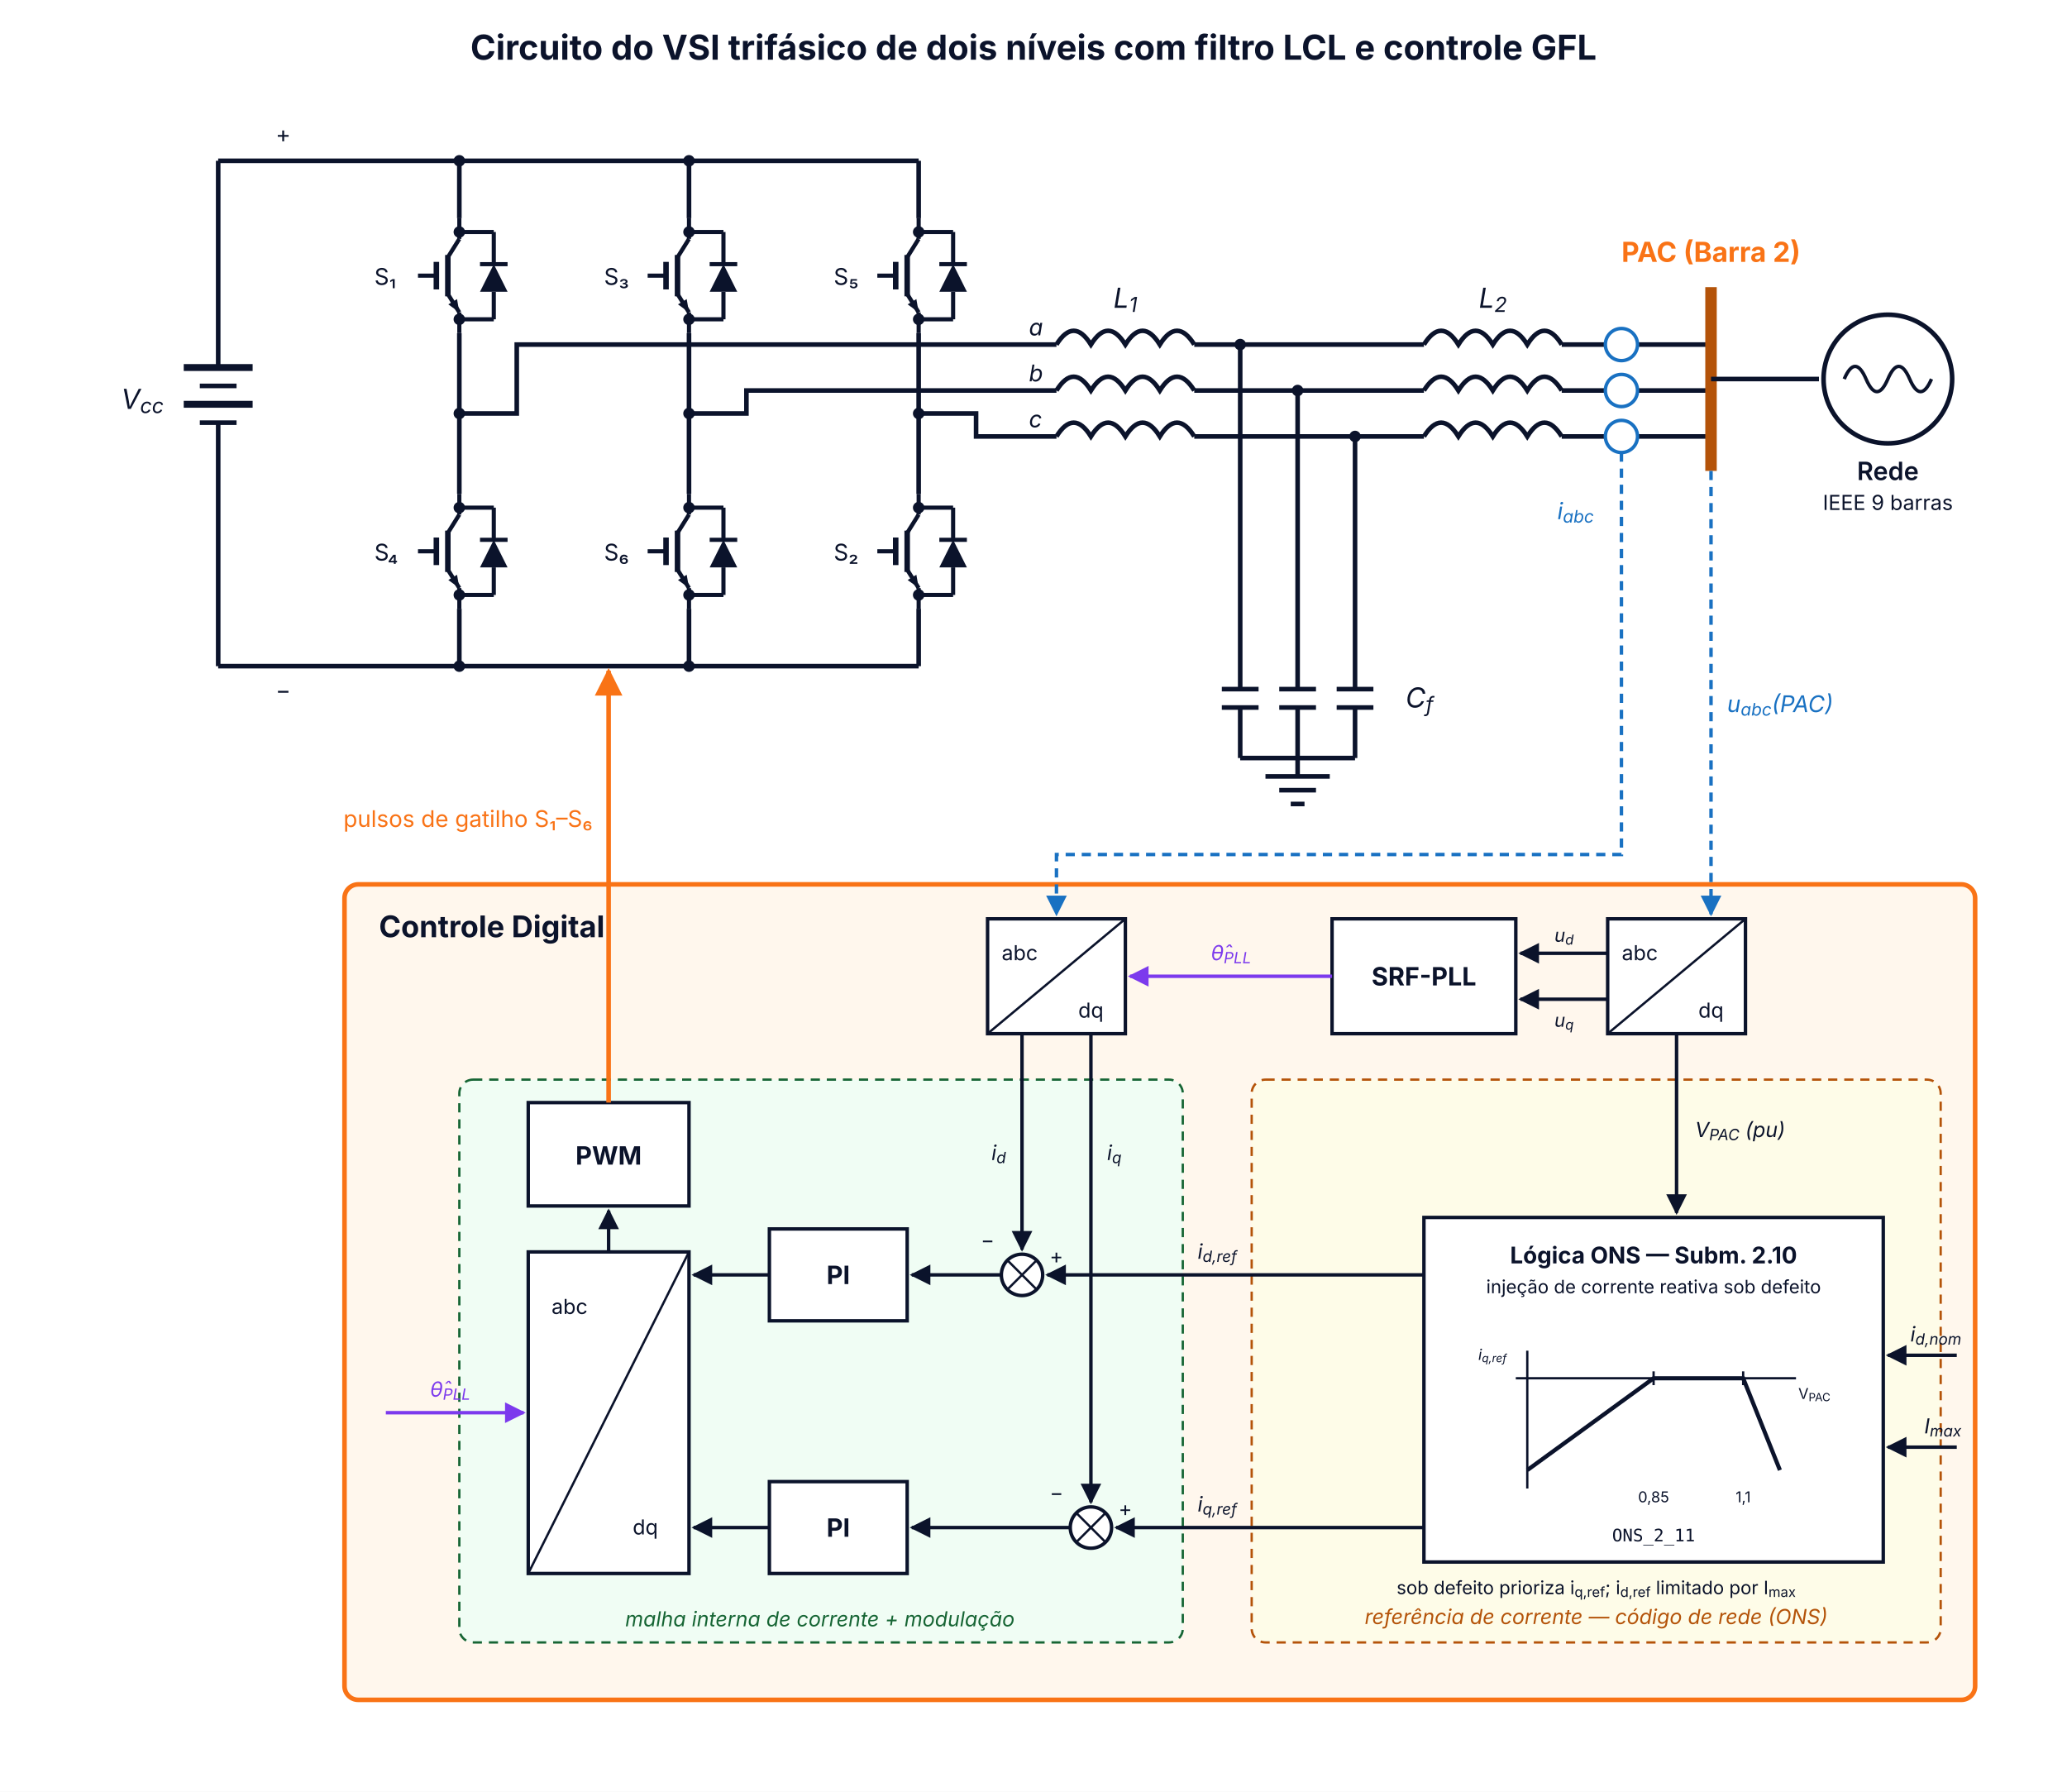
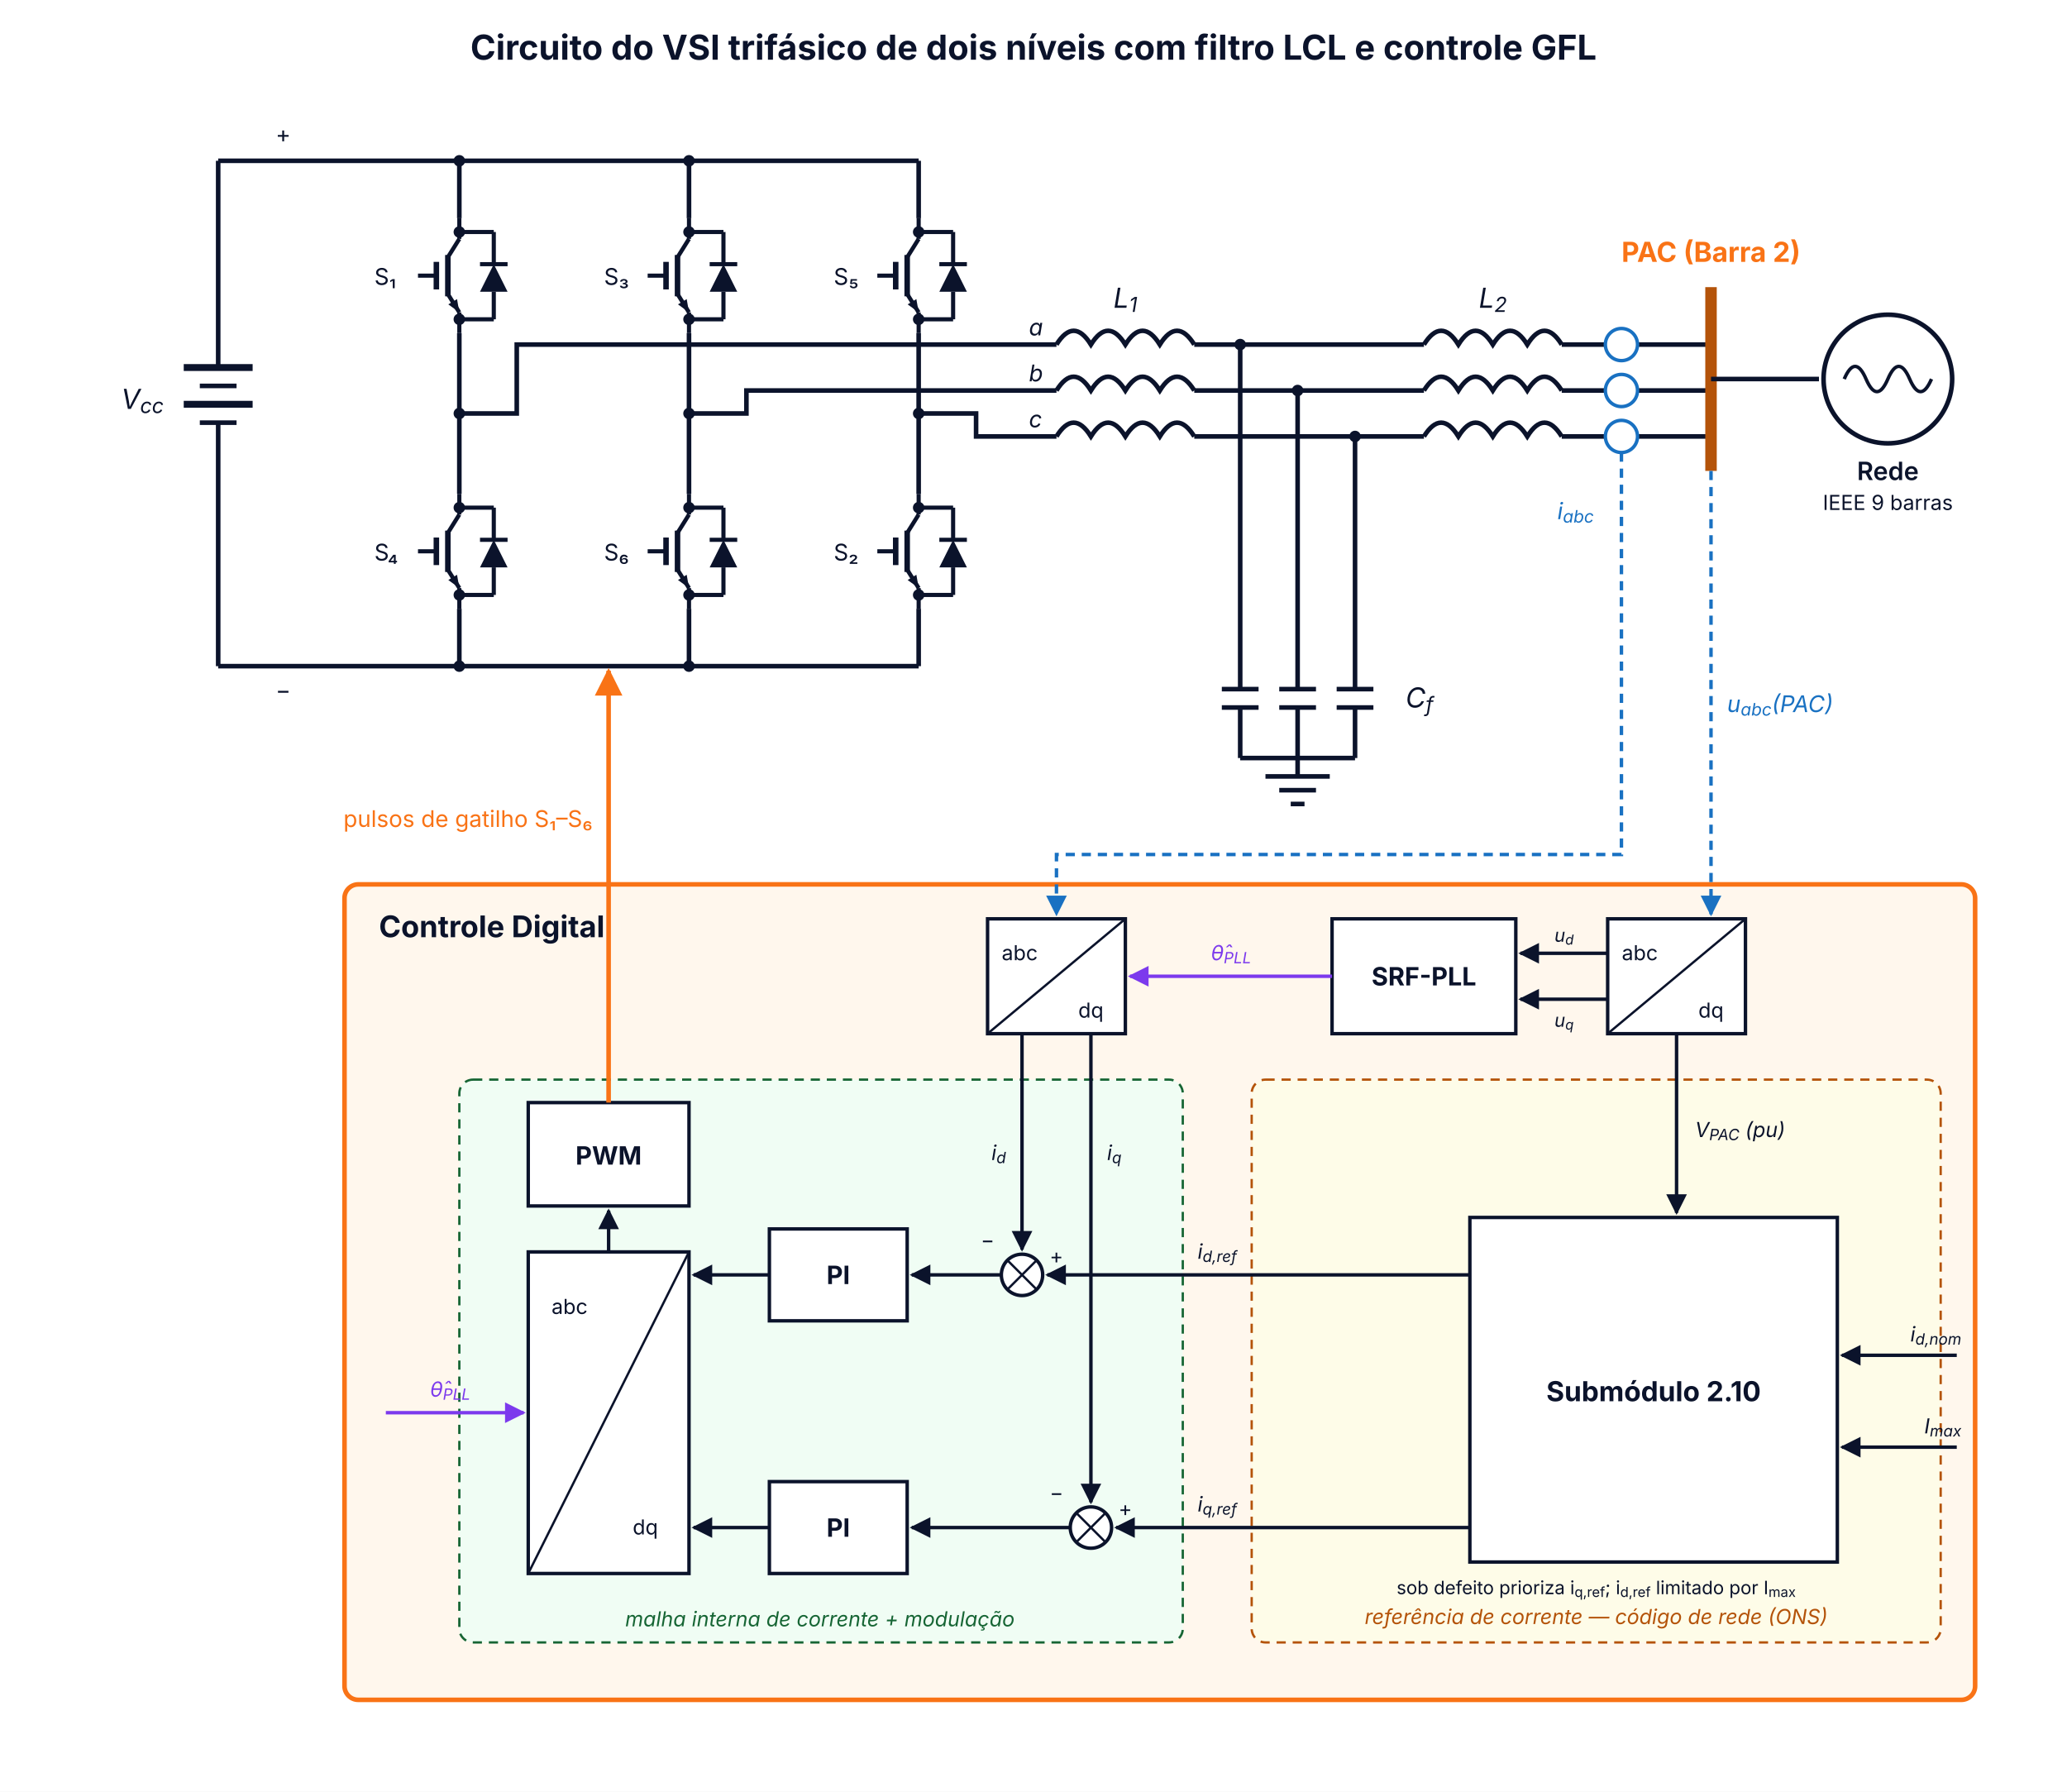
<svg xmlns="http://www.w3.org/2000/svg" viewBox="0 0 900 780" font-family="ui-sans-serif, system-ui, -apple-system, sans-serif">
  <defs>
    <marker id="arrCtrl" viewBox="0 0 10 10" refX="9" refY="5" markerWidth="6" markerHeight="6" orient="auto-start-reverse">
      <path d="M 0 0 L 10 5 L 0 10 z" fill="#F97316" />
    </marker>
    <marker id="arrB" viewBox="0 0 10 10" refX="9" refY="5" markerWidth="6" markerHeight="6" orient="auto-start-reverse">
      <path d="M 0 0 L 10 5 L 0 10 z" fill="#1971c2" />
    </marker>
    <marker id="arrN" viewBox="0 0 10 10" refX="9" refY="5" markerWidth="6" markerHeight="6" orient="auto-start-reverse">
      <path d="M 0 0 L 10 5 L 0 10 z" fill="#0B132B" />
    </marker>
    <marker id="arrP" viewBox="0 0 10 10" refX="9" refY="5" markerWidth="6" markerHeight="6" orient="auto-start-reverse">
      <path d="M 0 0 L 10 5 L 0 10 z" fill="#7c3aed" />
    </marker>
    <g id="sw" stroke="#0B132B" stroke-width="1.8" fill="none">
      <line x1="15" y1="0" x2="15" y2="9" />
      <line x1="15" y1="41" x2="15" y2="50" />
      <line x1="15" y1="9" x2="10" y2="17" />
      <line x1="10" y1="33" x2="15" y2="41" />
      <line x1="10" y1="16" x2="10" y2="34" stroke-width="2.4" />
      <line x1="5" y1="19" x2="5" y2="31" stroke-width="2.4" />
      <line x1="5" y1="25" x2="-3" y2="25" />
      <path d="M 15 41 L 10.2 37.5 L 14 35.2 z" fill="#0B132B" stroke="none" />
      <line x1="15" y1="6" x2="30" y2="6" />
      <line x1="30" y1="6" x2="30" y2="20" />
      <path d="M 24 32 L 36 32 L 30 20 z" fill="#0B132B" stroke="none" />
      <line x1="24" y1="20" x2="36" y2="20" />
      <line x1="30" y1="32" x2="30" y2="44" />
      <line x1="30" y1="44" x2="15" y2="44" />
      <circle cx="15" cy="6" r="1.6" fill="#0B132B" />
      <circle cx="15" cy="44" r="1.6" fill="#0B132B" />
    </g>
    <g id="indH" stroke="#0B132B" stroke-width="2" fill="none">
      <path d="M 0 0 q 7.5 -12 15 0 q 7.5 -12 15 0 q 7.5 -12 15 0 q 7.5 -12 15 0" />
    </g>
  </defs>
  <rect width="900" height="780" fill="#ffffff" />
  <text x="450" y="26" text-anchor="middle" font-size="15" font-weight="700" fill="#0B132B">
    Circuito do VSI trifásico de dois níveis com filtro LCL e controle GFL
  </text>
  <g stroke="#0B132B" stroke-width="2" fill="none">
    <line x1="80" y1="160" x2="110" y2="160" stroke-width="3" />
    <line x1="87" y1="168" x2="103" y2="168" />
    <line x1="80" y1="176" x2="110" y2="176" stroke-width="3" />
    <line x1="87" y1="184" x2="103" y2="184" />
    <line x1="95" y1="160" x2="95" y2="70" />
    <line x1="95" y1="184" x2="95" y2="290" />
    <line x1="95" y1="70" x2="400" y2="70" />
    <line x1="95" y1="290" x2="400" y2="290" />
  </g>
  <text x="62" y="178" text-anchor="middle" font-size="12" font-style="italic" fill="#0B132B">V<tspan baseline-shift="sub" font-size="75%">cc</tspan>
  </text>
  <text x="120" y="62" font-size="10" fill="#0B132B">+</text>
  <text x="120" y="304" font-size="10" fill="#0B132B">−</text>
  <g stroke="#0B132B" stroke-width="2">
    <line x1="200" y1="70" x2="200" y2="95" />
    <line x1="200" y1="145" x2="200" y2="215" />
    <line x1="200" y1="265" x2="200" y2="290" />
    <line x1="300" y1="70" x2="300" y2="95" />
    <line x1="300" y1="145" x2="300" y2="215" />
    <line x1="300" y1="265" x2="300" y2="290" />
    <line x1="400" y1="70" x2="400" y2="95" />
    <line x1="400" y1="145" x2="400" y2="215" />
    <line x1="400" y1="265" x2="400" y2="290" />
  </g>
  <use href="#sw" x="185" y="95" />
  <use href="#sw" x="285" y="95" />
  <use href="#sw" x="385" y="95" />
  <use href="#sw" x="185" y="215" />
  <use href="#sw" x="285" y="215" />
  <use href="#sw" x="385" y="215" />
  <g font-size="10" fill="#0B132B">
    <text x="163" y="124">S₁</text>
    <text x="263" y="124">S₃</text>
    <text x="363" y="124">S₅</text>
    <text x="163" y="244">S₄</text>
    <text x="263" y="244">S₆</text>
    <text x="363" y="244">S₂</text>
  </g>
  <g fill="#0B132B">
    <circle cx="200" cy="70" r="2.5" />
    <circle cx="300" cy="70" r="2.5" />
    <circle cx="200" cy="290" r="2.5" />
    <circle cx="300" cy="290" r="2.5" />
    <circle cx="200" cy="180" r="2.5" />
    <circle cx="300" cy="180" r="2.5" />
    <circle cx="400" cy="180" r="2.5" />
  </g>
  <g stroke="#0B132B" stroke-width="2" fill="none">
    <path d="M 200 180 L 225 180 L 225 150 L 460 150" />
    <path d="M 300 180 L 325 180 L 325 170 L 460 170" />
    <path d="M 400 180 L 425 180 L 425 190 L 460 190" />
  </g>
  <g font-size="10" font-style="italic" fill="#0B132B">
    <text x="448" y="146">a</text>
    <text x="448" y="166">b</text>
    <text x="448" y="186">c</text>
  </g>
  <use href="#indH" x="460" y="150" />
  <use href="#indH" x="460" y="170" />
  <use href="#indH" x="460" y="190" />
  <text x="490" y="134" text-anchor="middle" font-size="12" font-style="italic" fill="#0B132B">L<tspan baseline-shift="sub" font-size="75%">1</tspan>
  </text>
  <g stroke="#0B132B" stroke-width="2">
    <line x1="520" y1="150" x2="620" y2="150" />
    <line x1="520" y1="170" x2="620" y2="170" />
    <line x1="520" y1="190" x2="620" y2="190" />
  </g>
  <g stroke="#0B132B" stroke-width="2">
    <line x1="540" y1="150" x2="540" y2="300" />
    <line x1="565" y1="170" x2="565" y2="300" />
    <line x1="590" y1="190" x2="590" y2="300" />
    <line x1="532" y1="300" x2="548" y2="300" />
    <line x1="532" y1="308" x2="548" y2="308" />
    <line x1="557" y1="300" x2="573" y2="300" />
    <line x1="557" y1="308" x2="573" y2="308" />
    <line x1="582" y1="300" x2="598" y2="300" />
    <line x1="582" y1="308" x2="598" y2="308" />
    <line x1="540" y1="308" x2="540" y2="330" />
    <line x1="565" y1="308" x2="565" y2="330" />
    <line x1="590" y1="308" x2="590" y2="330" />
    <line x1="540" y1="330" x2="590" y2="330" />
    <line x1="551" y1="338" x2="579" y2="338" />
    <line x1="557" y1="344" x2="573" y2="344" />
    <line x1="562" y1="350" x2="568" y2="350" />
    <line x1="565" y1="330" x2="565" y2="338" />
  </g>
  <g fill="#0B132B">
    <circle cx="540" cy="150" r="2.5" />
    <circle cx="565" cy="170" r="2.5" />
    <circle cx="590" cy="190" r="2.5" />
  </g>
  <text x="612" y="308" font-size="12" font-style="italic" fill="#0B132B">C<tspan baseline-shift="sub" font-size="75%">f</tspan>
  </text>
  <use href="#indH" x="620" y="150" />
  <use href="#indH" x="620" y="170" />
  <use href="#indH" x="620" y="190" />
  <text x="650" y="134" text-anchor="middle" font-size="12" font-style="italic" fill="#0B132B">L<tspan baseline-shift="sub" font-size="75%">2</tspan>
  </text>
  <g stroke="#0B132B" stroke-width="2">
    <line x1="680" y1="150" x2="745" y2="150" />
    <line x1="680" y1="170" x2="745" y2="170" />
    <line x1="680" y1="190" x2="745" y2="190" />
  </g>
  <g fill="white" stroke="#1971c2" stroke-width="1.5">
    <circle cx="706" cy="150" r="7" />
    <circle cx="706" cy="170" r="7" />
    <circle cx="706" cy="190" r="7" />
  </g>
  <text x="694" y="226" text-anchor="end" font-size="10" font-style="italic" fill="#1971c2">i<tspan baseline-shift="sub" font-size="75%">abc</tspan>
  </text>
  <line x1="745" y1="125" x2="745" y2="205" stroke="#b45309" stroke-width="5" />
  <text x="745" y="114" text-anchor="middle" font-size="12" font-weight="700" fill="#F97316">PAC (Barra 2)</text>
  <line x1="745" y1="165" x2="792" y2="165" stroke="#0B132B" stroke-width="2" />
  <circle cx="822" cy="165" r="28" fill="white" stroke="#0B132B" stroke-width="2" />
  <path d="M 803 165 q 4.75 -11 9.5 0 q 4.75 11 9.5 0 q 4.75 -11 9.5 0 q 4.75 11 9.5 0" fill="none" stroke="#0B132B" stroke-width="1.5" />
  <text x="822" y="209" text-anchor="middle" font-size="11" font-weight="600" fill="#0B132B">Rede</text>
  <text x="822" y="222" text-anchor="middle" font-size="9" fill="#0B132B">IEEE 9 barras</text>
  <rect x="150" y="385" width="710" height="355" fill="#fff7ed" stroke="#F97316" stroke-width="2" rx="6" />
  <text x="165" y="408" font-size="13" font-weight="700" fill="#0B132B">Controle Digital</text>
  <rect x="200" y="470" width="315" height="245" fill="#f0fdf4" stroke="#166534" stroke-width="1" stroke-dasharray="4,3" rx="6" />
  <text x="357" y="708" text-anchor="middle" font-size="9" font-style="italic" fill="#166534">malha interna de corrente + modulação</text>
  <rect x="545" y="470" width="300" height="245" fill="#fefce8" stroke="#b45309" stroke-width="1" stroke-dasharray="4,3" rx="6" />
  <text x="695" y="694" text-anchor="middle" font-size="8" fill="#0B132B">sob defeito prioriza i<tspan baseline-shift="sub" font-size="75%">q,ref</tspan>; i<tspan baseline-shift="sub" font-size="75%">d,ref</tspan> limitado por I<tspan baseline-shift="sub" font-size="75%">max</tspan>
  </text>
  <text x="695" y="707" text-anchor="middle" font-size="9" font-style="italic" fill="#b45309">referência de corrente — código de rede (ONS)</text>
  <path d="M 706 197 L 706 372 L 460 372 L 460 398" fill="none" stroke="#1971c2" stroke-width="1.5" stroke-dasharray="4,3" marker-end="url(#arrB)" />
  <path d="M 745 205 L 745 398" fill="none" stroke="#1971c2" stroke-width="1.5" stroke-dasharray="4,3" marker-end="url(#arrB)" />
  <text x="752" y="310" font-size="10" font-style="italic" fill="#1971c2">u<tspan baseline-shift="sub" font-size="75%">abc</tspan>(PAC)</text>
  <g fill="white" stroke="#0B132B" stroke-width="1.5">
    <rect x="430" y="400" width="60" height="50" />
    <rect x="580" y="400" width="80" height="50" />
    <rect x="700" y="400" width="60" height="50" />
  </g>
  <line x1="430" y1="450" x2="490" y2="400" stroke="#0B132B" stroke-width="1" />
  <line x1="700" y1="450" x2="760" y2="400" stroke="#0B132B" stroke-width="1" />
  <g font-size="9" fill="#0B132B">
    <text x="444" y="418" text-anchor="middle">abc</text>
    <text x="475" y="443" text-anchor="middle">dq</text>
    <text x="714" y="418" text-anchor="middle">abc</text>
    <text x="745" y="443" text-anchor="middle">dq</text>
  </g>
  <text x="620" y="429" text-anchor="middle" font-size="11" font-weight="700" fill="#0B132B">SRF-PLL</text>
  <g stroke="#0B132B" stroke-width="1.5">
    <line x1="700" y1="415" x2="662" y2="415" marker-end="url(#arrN)" />
    <line x1="700" y1="435" x2="662" y2="435" marker-end="url(#arrN)" />
  </g>
  <text x="681" y="410" text-anchor="middle" font-size="8" font-style="italic" fill="#0B132B">u<tspan baseline-shift="sub" font-size="75%">d</tspan>
  </text>
  <text x="681" y="447" text-anchor="middle" font-size="8" font-style="italic" fill="#0B132B">u<tspan baseline-shift="sub" font-size="75%">q</tspan>
  </text>
  <line x1="580" y1="425" x2="492" y2="425" stroke="#7c3aed" stroke-width="1.5" marker-end="url(#arrP)" />
  <text x="536" y="418" text-anchor="middle" font-size="9" font-style="italic" fill="#7c3aed">θ̂<tspan baseline-shift="sub" font-size="75%">PLL</tspan>
  </text>
  <line x1="445" y1="450" x2="445" y2="544" stroke="#0B132B" stroke-width="1.5" marker-end="url(#arrN)" />
  <line x1="475" y1="450" x2="475" y2="654" stroke="#0B132B" stroke-width="1.5" marker-end="url(#arrN)" />
  <text x="438" y="505" text-anchor="end" font-size="9" font-style="italic" fill="#0B132B">i<tspan baseline-shift="sub" font-size="75%">d</tspan>
  </text>
  <text x="482" y="505" font-size="9" font-style="italic" fill="#0B132B">i<tspan baseline-shift="sub" font-size="75%">q</tspan>
  </text>
  <g fill="white" stroke="#0B132B" stroke-width="1.5">
    <circle cx="445" cy="555" r="9" />
    <circle cx="475" cy="665" r="9" />
  </g>
  <g stroke="#0B132B" stroke-width="1">
    <line x1="438.6" y1="548.6" x2="451.4" y2="561.4" />
    <line x1="451.4" y1="548.6" x2="438.6" y2="561.4" />
    <line x1="468.6" y1="658.6" x2="481.4" y2="671.4" />
    <line x1="481.4" y1="658.6" x2="468.6" y2="671.4" />
  </g>
  <g font-size="9" fill="#0B132B">
    <text x="433" y="543" text-anchor="end">−</text>
    <text x="457" y="550">+</text>
    <text x="463" y="653" text-anchor="end">−</text>
    <text x="487" y="660">+</text>
  </g>
  <g stroke="#0B132B" stroke-width="1.5">
    <line x1="436" y1="555" x2="397" y2="555" marker-end="url(#arrN)" />
    <line x1="466" y1="665" x2="397" y2="665" marker-end="url(#arrN)" />
    <line x1="335" y1="555" x2="302" y2="555" marker-end="url(#arrN)" />
    <line x1="335" y1="665" x2="302" y2="665" marker-end="url(#arrN)" />
  </g>
  <g fill="white" stroke="#0B132B" stroke-width="1.5">
    <rect x="335" y="535" width="60" height="40" />
    <rect x="335" y="645" width="60" height="40" />
  </g>
  <text x="365" y="559" text-anchor="middle" font-size="11" font-weight="700" fill="#0B132B">PI</text>
  <text x="365" y="669" text-anchor="middle" font-size="11" font-weight="700" fill="#0B132B">PI</text>
  <rect x="230" y="545" width="70" height="140" fill="white" stroke="#0B132B" stroke-width="1.5" />
  <line x1="230" y1="685" x2="300" y2="545" stroke="#0B132B" stroke-width="1" />
  <text x="248" y="572" text-anchor="middle" font-size="9" fill="#0B132B">abc</text>
  <text x="281" y="668" text-anchor="middle" font-size="9" fill="#0B132B">dq</text>
  <line x1="168" y1="615" x2="228" y2="615" stroke="#7c3aed" stroke-width="1.5" marker-end="url(#arrP)" />
  <text x="196" y="608" text-anchor="middle" font-size="9" font-style="italic" fill="#7c3aed">θ̂<tspan baseline-shift="sub" font-size="75%">PLL</tspan>
  </text>
  <line x1="265" y1="545" x2="265" y2="527" stroke="#0B132B" stroke-width="1.5" marker-end="url(#arrN)" />
  <rect x="230" y="480" width="70" height="45" fill="white" stroke="#0B132B" stroke-width="1.5" />
  <text x="265" y="507" text-anchor="middle" font-size="11" font-weight="700" fill="#0B132B">PWM</text>
  <line x1="265" y1="480" x2="265" y2="292" stroke="#F97316" stroke-width="2" marker-end="url(#arrCtrl)" />
  <text x="258" y="360" text-anchor="end" font-size="10" fill="#F97316">pulsos de gatilho S₁–S₆</text>
-   <rect x="620" y="530" width="200" height="150" fill="white" stroke="#0B132B" stroke-width="1.5" />
-   <text x="720" y="550" text-anchor="middle" font-size="10" font-weight="700" fill="#0B132B">Lógica ONS — Subm. 2.10</text>
-   <text x="720" y="563" text-anchor="middle" font-size="8" fill="#0B132B">injeção de corrente reativa sob defeito</text>
-   <g stroke="#0B132B" stroke-width="1" fill="none">
-     <line x1="660" y1="600" x2="782" y2="600" />
-     <line x1="665" y1="588" x2="665" y2="648" />
-     <polyline points="665,640 720,600 759,600 775,640" stroke-width="1.8" />
-   </g>
-   <g font-size="6.5" fill="#0B132B" text-anchor="middle">
-     <text x="720" y="654">0,85</text>
-     <text x="759" y="654">1,1</text>
-     <text x="790" y="609">V<tspan baseline-shift="sub" font-size="75%">PAC</tspan>
-     </text>
-   </g>
-   <g stroke="#0B132B" stroke-width="1">
-     <line x1="720" y1="597" x2="720" y2="603" />
-     <line x1="759" y1="597" x2="759" y2="603" />
-   </g>
-   <text x="656" y="592" text-anchor="end" font-size="6.5" font-style="italic" fill="#0B132B">i<tspan baseline-shift="sub" font-size="75%">q,ref</tspan>
-   </text>
-   <text x="720" y="671" text-anchor="middle" font-size="7.5" font-family="ui-monospace, monospace" fill="#0B132B">ONS_2_11</text>
+   <rect x="640" y="530" width="160" height="150" fill="white" stroke="#0B132B" stroke-width="1.5" />
+   <text x="720" y="610" text-anchor="middle" font-size="12" font-weight="700" fill="#0B132B">Submódulo 2.10</text>
  <line x1="730" y1="450" x2="730" y2="528" stroke="#0B132B" stroke-width="1.5" marker-end="url(#arrN)" />
  <text x="738" y="495" font-size="9" font-style="italic" fill="#0B132B">V<tspan baseline-shift="sub" font-size="75%">PAC</tspan> (pu)</text>
  <g stroke="#0B132B" stroke-width="1.5">
-     <line x1="852" y1="590" x2="822" y2="590" marker-end="url(#arrN)" />
-     <line x1="852" y1="630" x2="822" y2="630" marker-end="url(#arrN)" />
+     <line x1="852" y1="590" x2="802" y2="590" marker-end="url(#arrN)" />
+     <line x1="852" y1="630" x2="802" y2="630" marker-end="url(#arrN)" />
  </g>
  <g font-size="9" font-style="italic" fill="#0B132B" text-anchor="end">
    <text x="854" y="584">i<tspan baseline-shift="sub" font-size="75%">d,nom</tspan>
    </text>
    <text x="854" y="624">I<tspan baseline-shift="sub" font-size="75%">max</tspan>
    </text>
  </g>
-   <line x1="620" y1="555" x2="456" y2="555" stroke="#0B132B" stroke-width="1.5" marker-end="url(#arrN)" />
+   <line x1="640" y1="555" x2="456" y2="555" stroke="#0B132B" stroke-width="1.5" marker-end="url(#arrN)" />
  <text x="530" y="548" text-anchor="middle" font-size="9" font-style="italic" fill="#0B132B">i<tspan baseline-shift="sub" font-size="75%">d,ref</tspan>
  </text>
-   <line x1="620" y1="665" x2="486" y2="665" stroke="#0B132B" stroke-width="1.5" marker-end="url(#arrN)" />
+   <line x1="640" y1="665" x2="486" y2="665" stroke="#0B132B" stroke-width="1.5" marker-end="url(#arrN)" />
  <text x="530" y="658" text-anchor="middle" font-size="9" font-style="italic" fill="#0B132B">i<tspan baseline-shift="sub" font-size="75%">q,ref</tspan>
  </text>
</svg>
